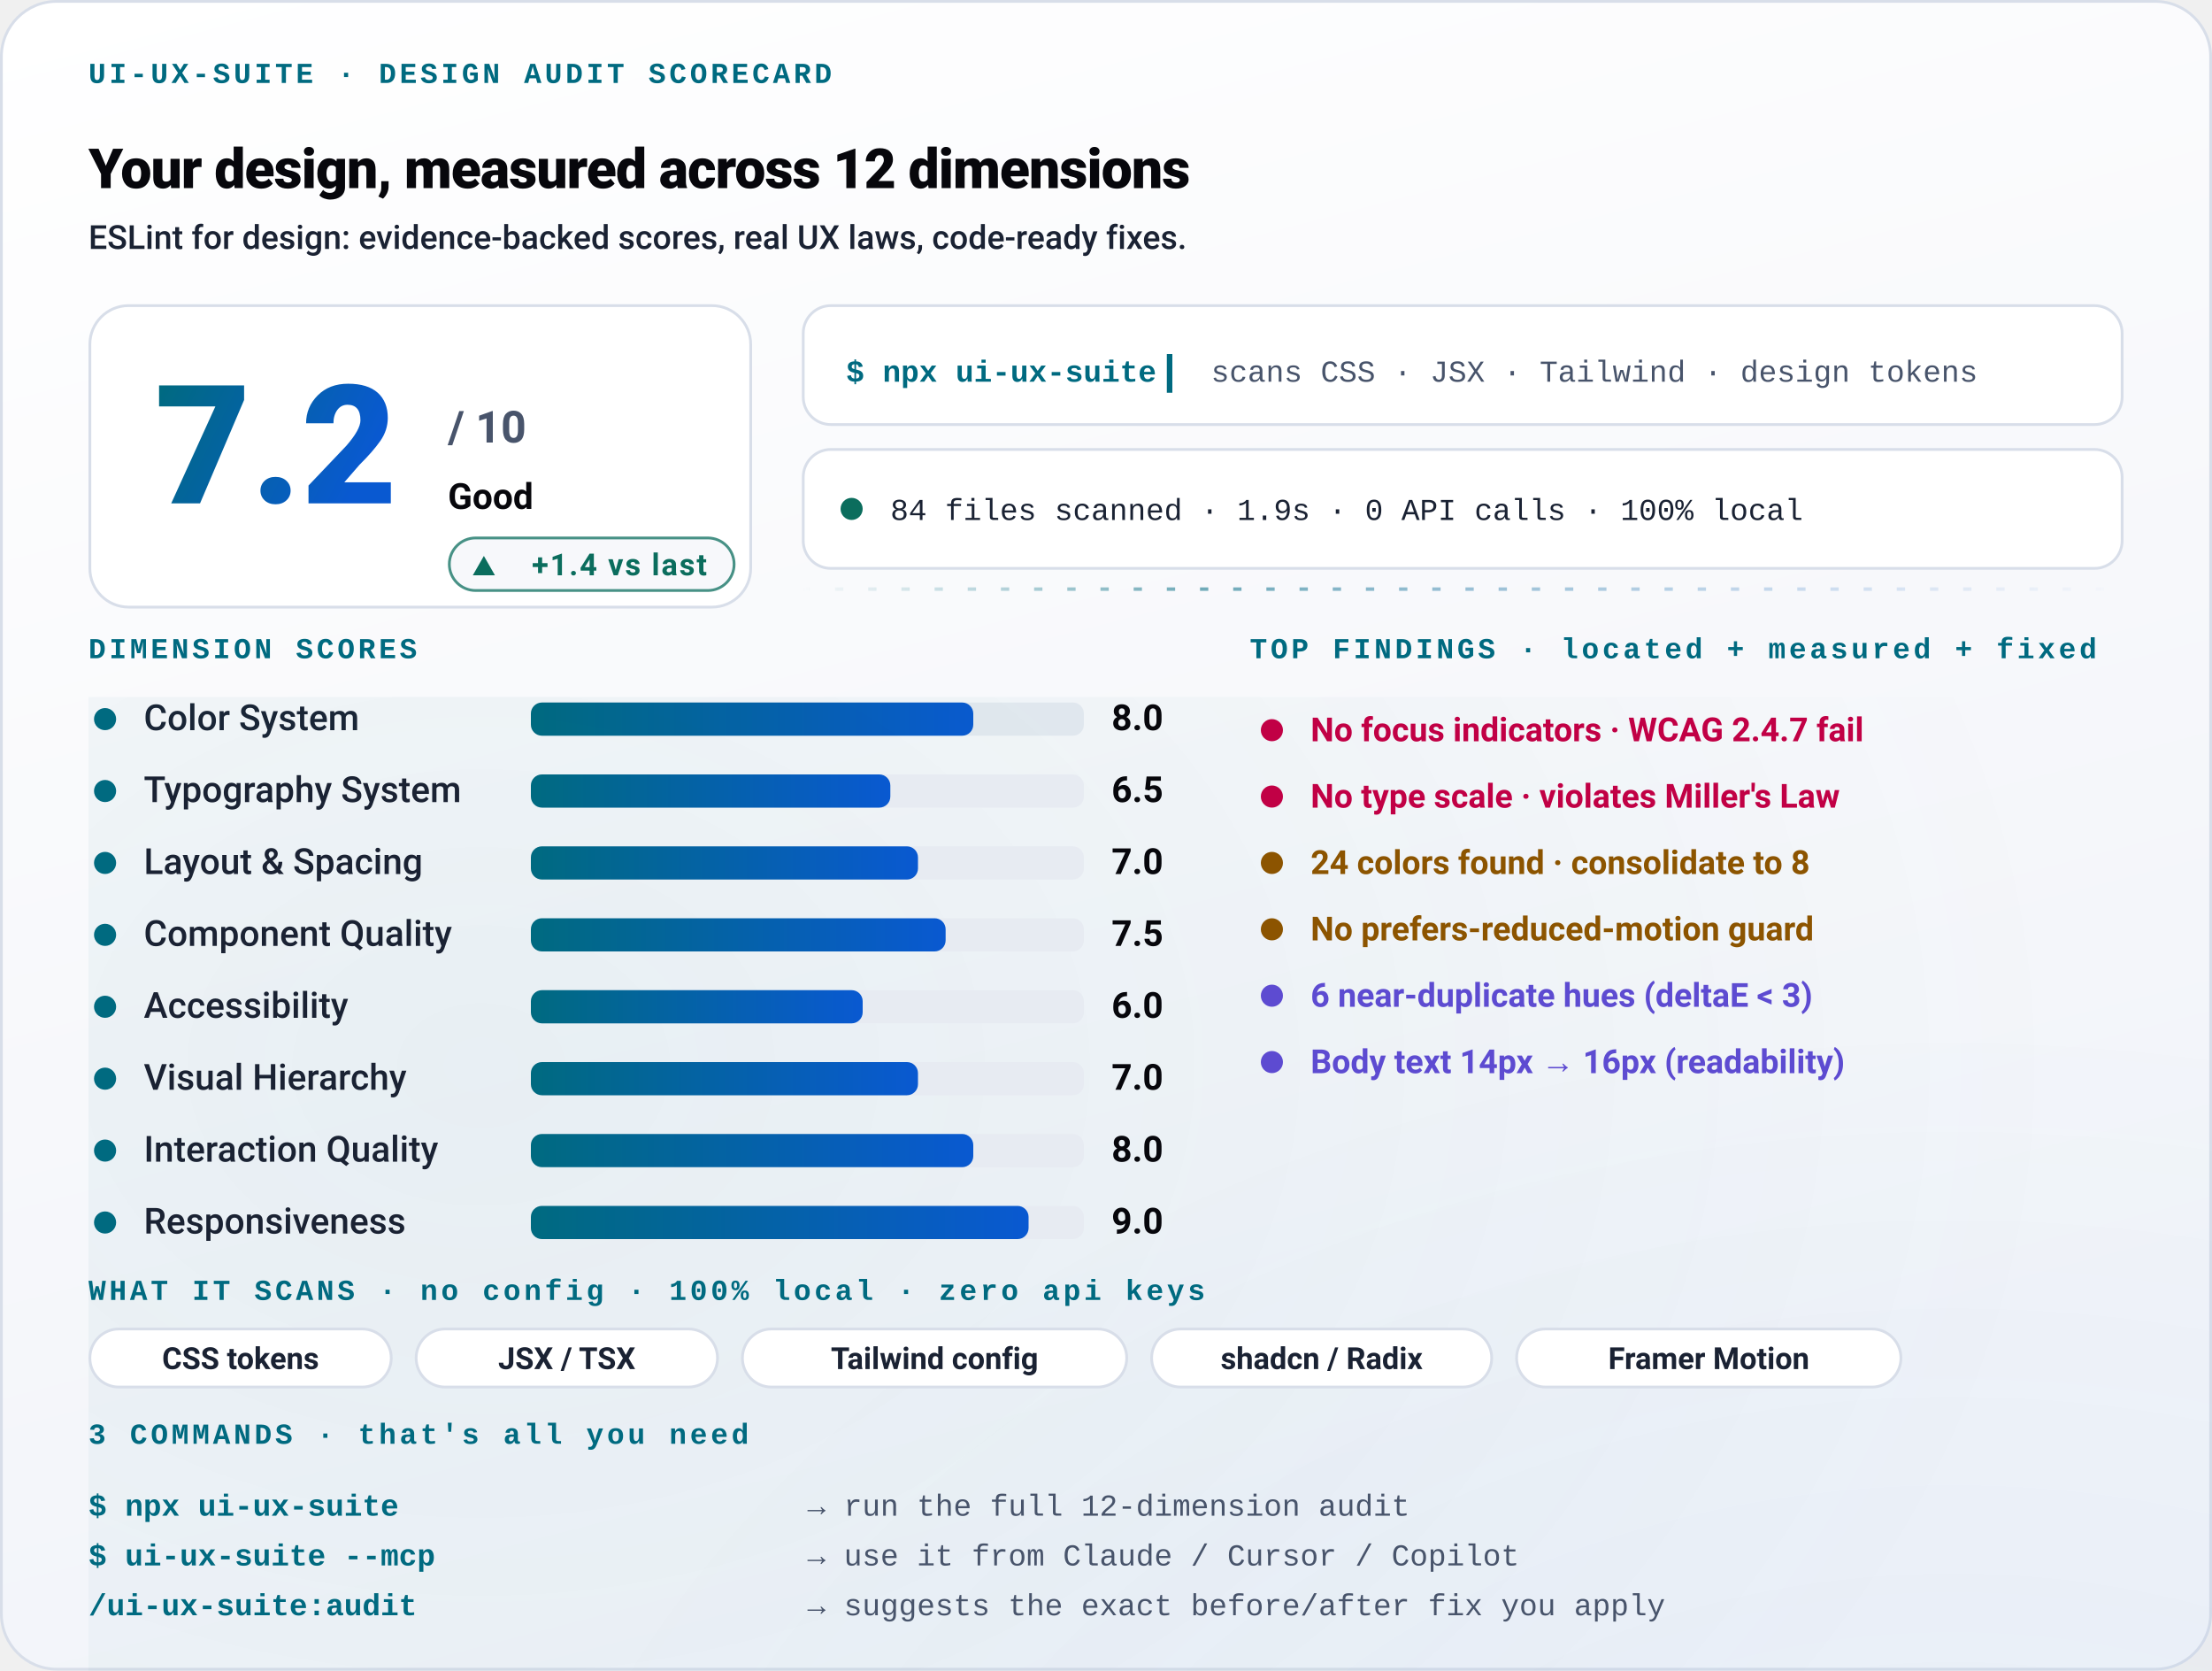
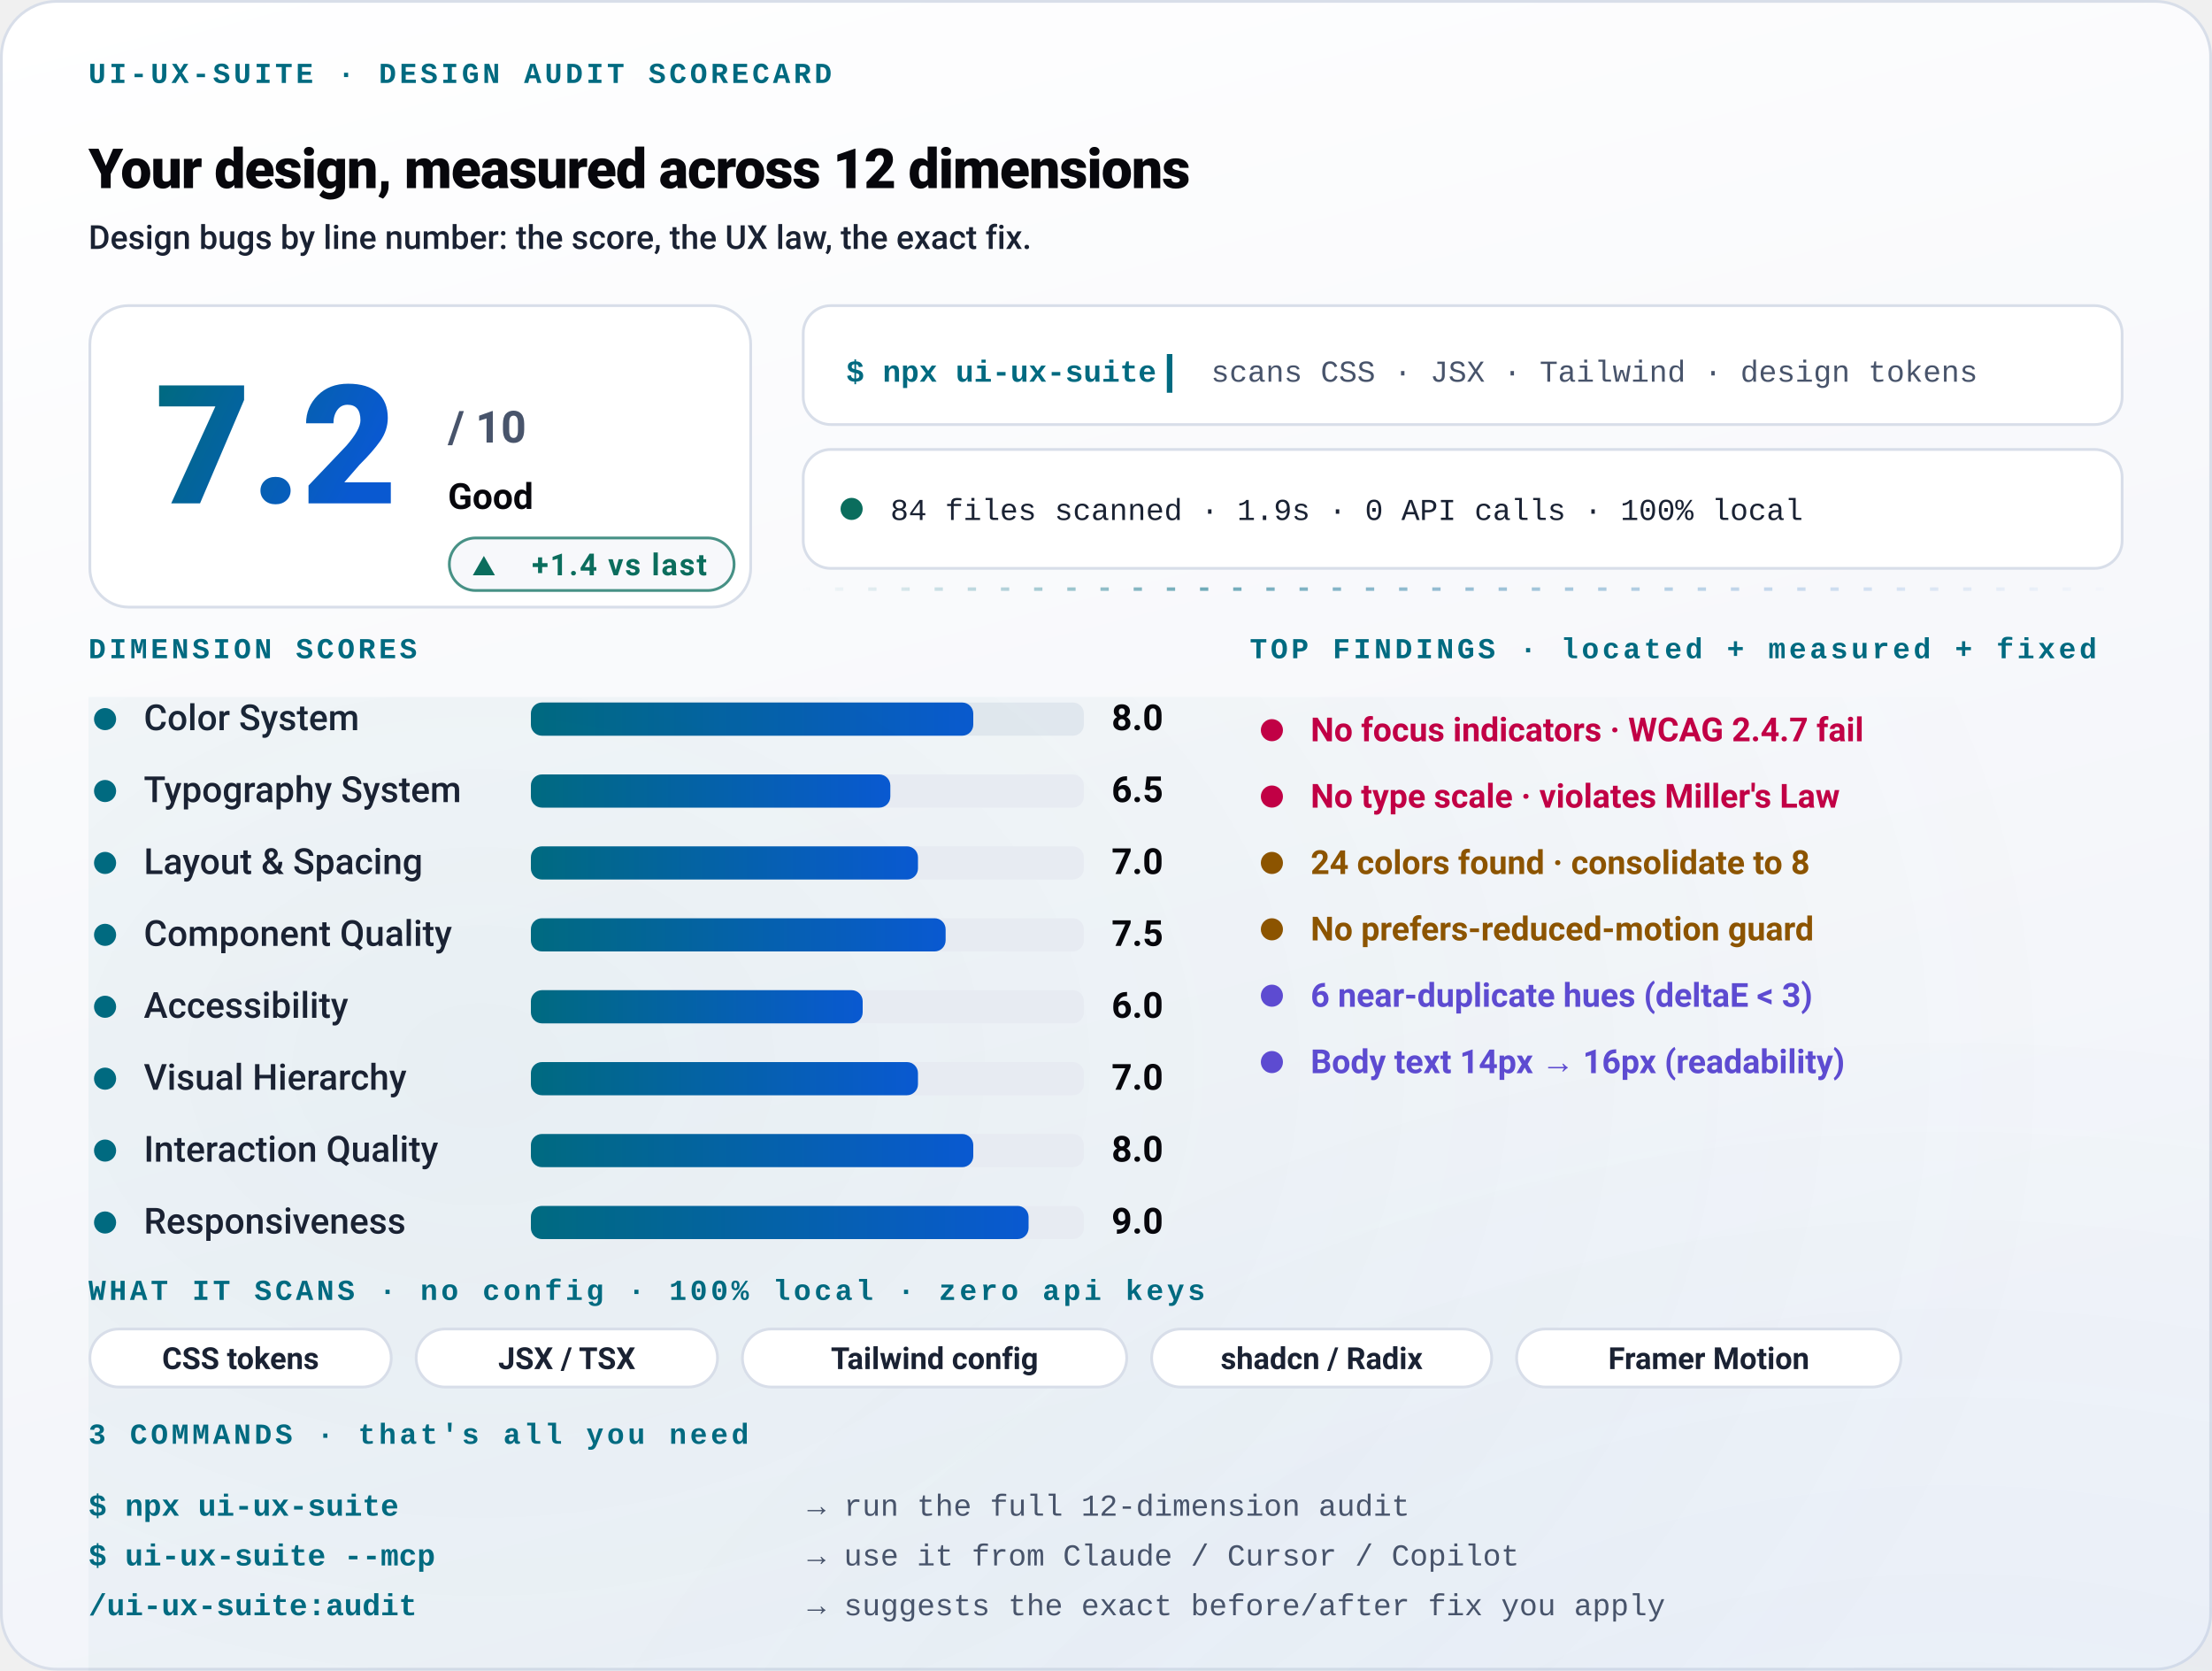
<svg xmlns="http://www.w3.org/2000/svg" viewBox="0 0 800 604" fill="none" role="img" aria-label="ui-ux-suite design audit scorecard: 12 weighted dimensions, a 0 to 10 score, and located findings">
  <defs>
    <linearGradient id="u-bg" x1="0" y1="0" x2="0.35" y2="1">
      <stop offset="0%" stop-color="#FFFFFF" />
      <stop offset="60%" stop-color="#F7F8FB" />
      <stop offset="100%" stop-color="#F1F4F9" />
    </linearGradient>
    <linearGradient id="u-brand" x1="0" y1="0" x2="1" y2="0.25" gradientUnits="objectBoundingBox">
      <stop class="v2d1" offset="0%" stop-color="#006A80" />
      <stop class="v2d2" offset="100%" stop-color="#0959D1" />
    </linearGradient>
    <linearGradient id="u-bar" x1="0" y1="0" x2="1" y2="0">
      <stop offset="0%" stop-color="#006A80" />
      <stop offset="100%" stop-color="#0959D1" />
    </linearGradient>
    <linearGradient id="u-divider" gradientUnits="userSpaceOnUse" x1="290" y1="213" x2="768" y2="213">
      <stop offset="0%" stop-color="#006A80" stop-opacity="0" />
      <stop offset="30%" stop-color="#006A80" stop-opacity="0.55" />
      <stop offset="100%" stop-color="#0959D1" stop-opacity="0" />
    </linearGradient>
    <radialGradient id="v2-bloomA" cx="0.18" cy="0.22" r="0.72">
      <stop offset="0%" stop-color="#006A80" stop-opacity="0.06" />
      <stop offset="100%" stop-color="#006A80" stop-opacity="0" />
    </radialGradient>
    <radialGradient id="v2-bloomB" cx="0.84" cy="0.86" r="0.68">
      <stop offset="0%" stop-color="#0959D1" stop-opacity="0.05" />
      <stop offset="100%" stop-color="#0959D1" stop-opacity="0" />
    </radialGradient>
  </defs>
  <style>
    .disp { font-family: system-ui, -apple-system, 'Segoe UI', Roboto, 'Helvetica Neue', Arial, sans-serif; }
    .mono { font-family: ui-monospace, SFMono-Regular, 'SF Mono', Menlo, Consolas, 'Liberation Mono', monospace; }
    .label   { font-size: 10.5px; font-weight: 700; letter-spacing: 1.2px; fill: #006A80; }
    .title   { font-size: 20px; font-weight: 800; letter-spacing: -0.3px; fill: #07070C; }
    .muted   { font-size: 12px; font-weight: 500; fill: #1A2233; }
    .strong  { font-size: 13px; font-weight: 600; fill: #07070C; }
    .num     { font-size: 60px; font-weight: 800; fill: url(#u-brand); }
    .suffix  { font-size: 16px; font-weight: 600; fill: #48546B; }
    .pass    { font-size: 11px; font-weight: 700; letter-spacing: 0.6px; fill: #0B6D5D; }
    .dim     { font-size: 13px; font-weight: 500; fill: #1A2233; }
    .score   { font-size: 13px; font-weight: 700; fill: #07070C; }
    .ms      { font-size: 11px; font-weight: 500; fill: #1A2233; }
    .md      { font-size: 11px; font-weight: 500; fill: #48546B; }
    .cmd     { font-size: 11px; font-weight: 600; fill: #006A80; }
    .chip    { font-size: 11px; font-weight: 600; fill: #1A2233; }
    .crit    { font-size: 12px; font-weight: 600; fill: #C10045; }
    .warn    { font-size: 12px; font-weight: 600; fill: #8C5400; }
    .hint    { font-size: 12px; font-weight: 600; fill: #5D4BD1; }

    @keyframes u-rise { from { opacity: 0; transform: translateY(6px); } to { opacity: 1; transform: translateY(0); } }
    .r1 { animation: u-rise 0.6s ease-out 0.10s both; }
    .r2 { animation: u-rise 0.6s ease-out 0.22s both; }
    .r3 { animation: u-rise 0.6s ease-out 0.34s both; }
    .r4 { animation: u-rise 0.6s ease-out 0.46s both; }
    .r5 { animation: u-rise 0.6s ease-out 0.58s both; }
    .r6 { animation: u-rise 0.6s ease-out 0.70s both; }
    .r7 { animation: u-rise 0.6s ease-out 0.82s both; }
    .r8 { animation: u-rise 0.6s ease-out 0.94s both; }

    @keyframes u-grow { from { transform: scaleX(0); } to { transform: scaleX(1); } }
    .b1,.b2,.b3,.b4,.b5,.b6,.b7,.b8 { transform-origin: left center; transform-box: fill-box; }
    .b1 { animation: u-grow 0.9s cubic-bezier(.3,.8,.4,1) 0.30s both; }
    .b2 { animation: u-grow 0.9s cubic-bezier(.3,.8,.4,1) 0.42s both; }
    .b3 { animation: u-grow 0.9s cubic-bezier(.3,.8,.4,1) 0.54s both; }
    .b4 { animation: u-grow 0.9s cubic-bezier(.3,.8,.4,1) 0.66s both; }
    .b5 { animation: u-grow 0.9s cubic-bezier(.3,.8,.4,1) 0.78s both; }
    .b6 { animation: u-grow 0.9s cubic-bezier(.3,.8,.4,1) 0.90s both; }
    .b7 { animation: u-grow 0.9s cubic-bezier(.3,.8,.4,1) 1.02s both; }
    .b8 { animation: u-grow 0.9s cubic-bezier(.3,.8,.4,1) 1.14s both; }

    @keyframes u-slide { from { opacity: 0; transform: translateX(10px); } to { opacity: 1; transform: translateX(0); } }
    .f1 { animation: u-slide 0.6s ease-out 1.00s both; }
    .f2 { animation: u-slide 0.6s ease-out 1.16s both; }
    .f3 { animation: u-slide 0.6s ease-out 1.32s both; }
    .f4 { animation: u-slide 0.6s ease-out 1.48s both; }
    .f5 { animation: u-slide 0.6s ease-out 1.64s both; }
    .f6 { animation: u-slide 0.6s ease-out 1.80s both; }

    @keyframes u-pip { 0%,100% { opacity: 0.45; } 50% { opacity: 1; } }
    .p1 { animation: u-pip 5s ease-in-out infinite 0s; }
    .p2 { animation: u-pip 5s ease-in-out infinite 0.35s; }
    .p3 { animation: u-pip 5s ease-in-out infinite 0.7s; }
    .p4 { animation: u-pip 5s ease-in-out infinite 1.05s; }
    .p5 { animation: u-pip 5s ease-in-out infinite 1.4s; }
    .p6 { animation: u-pip 5s ease-in-out infinite 1.75s; }
    .live { animation: u-pip 5s ease-in-out infinite; }

    @keyframes u-flow { to { stroke-dashoffset: -240; } }
    .flowline { animation: u-flow 14s linear infinite; }

    @keyframes u-blink { 0%,49% { opacity: 1; } 50%,100% { opacity: 0; } }
    .caret { animation: u-blink 1.1s step-end infinite; }

    @media (prefers-reduced-motion: reduce) {
      * { animation: none !important; }
      .b1,.b2,.b3,.b4,.b5,.b6,.b7,.b8 { transform: scaleX(1) !important; }
      .r1,.r2,.r3,.r4,.r5,.r6,.r7,.r8,
      .f1,.f2,.f3,.f4,.f5,.f6 { opacity: 1 !important; transform: none !important; }
    }
      @keyframes v2-d1 { 0%,100% { stop-color:#00819C; } 50% { stop-color:#0B6DFF; } }
    .v2d1 { animation: v2-d1 16s ease-in-out infinite; }
    @keyframes v2-d2 { 0%,100% { stop-color:#0B6DFF; } 50% { stop-color:#725BFF; } }
    .v2d2 { animation: v2-d2 16s ease-in-out infinite; }
    @keyframes v2-breathe { 0%,100% { opacity:0.66; } 50% { opacity:1; } }
    .v2bloom { animation: v2-breathe 11s ease-in-out infinite; }
  </style>
  <rect x="0.5" y="0.5" width="799" height="603" rx="20" fill="url(#u-bg)" stroke="#D8DEE9" />
  <text class="mono label" x="32" y="30">UI-UX-SUITE · DESIGN AUDIT SCORECARD</text>
  <text class="disp title" x="32" y="68">Your design, measured across 12 dimensions</text>
-   <text class="disp muted" x="32" y="90">ESLint for design: evidence-backed scores, real UX laws, code-ready fixes.</text>
+   <text class="disp muted" x="32" y="90">Design bugs by line number: the score, the UX law, the exact fix.</text>
  <g transform="translate(32,110)">
    <rect x="0.5" y="0.5" width="239" height="109" rx="14" fill="#FFFFFF" stroke="#D8DEE9" />
    <text class="disp num" x="24" y="72">7.2</text>
    <text class="disp suffix" x="130" y="50">/ 10</text>
    <text class="disp strong" x="130" y="74">Good</text>
    <g transform="translate(130,84)">
      <rect x="0.5" y="0.5" width="103" height="19" rx="9.5" fill="#F7F8FB" stroke="#0B6D5D" stroke-opacity="0.75" />
      <path d="M9 14 l4 -7 l4 7 Z" fill="#0B6D5D" />
      <text class="disp pass" x="62" y="14" text-anchor="middle">+1.4 vs last</text>
    </g>
  </g>
  <g transform="translate(290,110)">
    <rect x="0.5" y="0.5" width="477" height="43" rx="10" fill="#FFFFFF" stroke="#D8DEE9" />
    <text class="mono cmd" x="16" y="28">$ npx ui-ux-suite</text>
    <rect class="caret" x="132" y="18" width="2" height="14" fill="#006A80" />
    <text class="mono md" x="148" y="28">scans CSS · JSX · Tailwind · design tokens</text>
  </g>
  <g transform="translate(290,162)">
    <rect x="0.5" y="0.5" width="477" height="43" rx="10" fill="#FFFFFF" stroke="#D8DEE9" />
    <circle class="live" cx="18" cy="22" r="4" fill="#0B6D5D" />
    <text class="mono ms" x="32" y="26">84 files scanned · 1.9s · 0 API calls · 100% local</text>
  </g>
  <line class="flowline" x1="290" y1="213" x2="768" y2="213" stroke="url(#u-divider)" stroke-width="1.25" stroke-dasharray="3 9" />
  <text class="mono label" x="32" y="238">DIMENSION SCORES</text>
  <g transform="translate(32,252)">
    <g>
      <g class="r1">
        <circle cx="6" cy="8" r="4" fill="#006A80" />
        <text class="disp dim" x="20" y="12">Color System</text>
        <rect x="160" y="2" width="200" height="12" rx="4" fill="#E7EBF2" />
        <rect class="b1" x="160" y="2" width="160" height="12" rx="4" fill="url(#u-bar)" />
        <g class="v2bloom">
          <rect width="800" height="604" fill="url(#v2-bloomA)" />
          <rect width="800" height="604" fill="url(#v2-bloomB)" />
        </g>
        <text class="disp score" x="370" y="12">8.0</text>
      </g>
    </g>
    <g transform="translate(0,26)">
      <g class="r2">
        <circle cx="6" cy="8" r="4" fill="#006A80" />
        <text class="disp dim" x="20" y="12">Typography System</text>
        <rect x="160" y="2" width="200" height="12" rx="4" fill="#E7EBF2" />
        <rect class="b2" x="160" y="2" width="130" height="12" rx="4" fill="url(#u-bar)" />
        <text class="disp score" x="370" y="12">6.5</text>
      </g>
    </g>
    <g transform="translate(0,52)">
      <g class="r3">
        <circle cx="6" cy="8" r="4" fill="#006A80" />
        <text class="disp dim" x="20" y="12">Layout &amp; Spacing</text>
        <rect x="160" y="2" width="200" height="12" rx="4" fill="#E7EBF2" />
        <rect class="b3" x="160" y="2" width="140" height="12" rx="4" fill="url(#u-bar)" />
        <text class="disp score" x="370" y="12">7.0</text>
      </g>
    </g>
    <g transform="translate(0,78)">
      <g class="r4">
        <circle cx="6" cy="8" r="4" fill="#006A80" />
        <text class="disp dim" x="20" y="12">Component Quality</text>
        <rect x="160" y="2" width="200" height="12" rx="4" fill="#E7EBF2" />
        <rect class="b4" x="160" y="2" width="150" height="12" rx="4" fill="url(#u-bar)" />
        <text class="disp score" x="370" y="12">7.5</text>
      </g>
    </g>
    <g transform="translate(0,104)">
      <g class="r5">
        <circle cx="6" cy="8" r="4" fill="#006A80" />
        <text class="disp dim" x="20" y="12">Accessibility</text>
        <rect x="160" y="2" width="200" height="12" rx="4" fill="#E7EBF2" />
        <rect class="b5" x="160" y="2" width="120" height="12" rx="4" fill="url(#u-bar)" />
        <text class="disp score" x="370" y="12">6.0</text>
      </g>
    </g>
    <g transform="translate(0,130)">
      <g class="r6">
        <circle cx="6" cy="8" r="4" fill="#006A80" />
        <text class="disp dim" x="20" y="12">Visual Hierarchy</text>
        <rect x="160" y="2" width="200" height="12" rx="4" fill="#E7EBF2" />
        <rect class="b6" x="160" y="2" width="140" height="12" rx="4" fill="url(#u-bar)" />
        <text class="disp score" x="370" y="12">7.0</text>
      </g>
    </g>
    <g transform="translate(0,156)">
      <g class="r7">
        <circle cx="6" cy="8" r="4" fill="#006A80" />
        <text class="disp dim" x="20" y="12">Interaction Quality</text>
        <rect x="160" y="2" width="200" height="12" rx="4" fill="#E7EBF2" />
        <rect class="b7" x="160" y="2" width="160" height="12" rx="4" fill="url(#u-bar)" />
        <text class="disp score" x="370" y="12">8.0</text>
      </g>
    </g>
    <g transform="translate(0,182)">
      <g class="r8">
        <circle cx="6" cy="8" r="4" fill="#006A80" />
        <text class="disp dim" x="20" y="12">Responsiveness</text>
        <rect x="160" y="2" width="200" height="12" rx="4" fill="#E7EBF2" />
        <rect class="b8" x="160" y="2" width="180" height="12" rx="4" fill="url(#u-bar)" />
        <text class="disp score" x="370" y="12">9.0</text>
      </g>
    </g>
  </g>
  <g transform="translate(452,238)">
    <text class="mono label" x="0" y="0">TOP FINDINGS · located + measured + fixed</text>
    <g transform="translate(0,16)">
      <g>
        <g class="f1">
          <circle class="p1" cx="8" cy="10" r="4" fill="#C10045" />
          <text class="disp crit" x="22" y="14">No focus indicators · WCAG 2.4.7 fail</text>
        </g>
      </g>
      <g transform="translate(0,24)">
        <g class="f2">
          <circle class="p2" cx="8" cy="10" r="4" fill="#C10045" />
          <text class="disp crit" x="22" y="14">No type scale · violates Miller's Law</text>
        </g>
      </g>
      <g transform="translate(0,48)">
        <g class="f3">
          <circle class="p3" cx="8" cy="10" r="4" fill="#8C5400" />
          <text class="disp warn" x="22" y="14">24 colors found · consolidate to 8</text>
        </g>
      </g>
      <g transform="translate(0,72)">
        <g class="f4">
          <circle class="p4" cx="8" cy="10" r="4" fill="#8C5400" />
          <text class="disp warn" x="22" y="14">No prefers-reduced-motion guard</text>
        </g>
      </g>
      <g transform="translate(0,96)">
        <g class="f5">
          <circle class="p5" cx="8" cy="10" r="4" fill="#5D4BD1" />
          <text class="disp hint" x="22" y="14">6 near-duplicate hues (deltaE &lt; 3)</text>
        </g>
      </g>
      <g transform="translate(0,120)">
        <g class="f6">
          <circle class="p6" cx="8" cy="10" r="4" fill="#5D4BD1" />
          <text class="disp hint" x="22" y="14">Body text 14px → 16px (readability)</text>
        </g>
      </g>
    </g>
  </g>
  <text class="mono label" x="32" y="470">WHAT IT SCANS · no config · 100% local · zero api keys</text>
  <g transform="translate(32,480)">
    <rect x="0.5" y="0.5" width="109" height="21" rx="10.5" fill="#FFFFFF" stroke="#D8DEE9" />
    <text class="disp chip" x="55" y="15" text-anchor="middle">CSS tokens</text>
    <rect x="118.5" y="0.5" width="109" height="21" rx="10.5" fill="#FFFFFF" stroke="#D8DEE9" />
    <text class="disp chip" x="173" y="15" text-anchor="middle">JSX / TSX</text>
    <rect x="236.5" y="0.5" width="139" height="21" rx="10.5" fill="#FFFFFF" stroke="#D8DEE9" />
    <text class="disp chip" x="306" y="15" text-anchor="middle">Tailwind config</text>
    <rect x="384.5" y="0.5" width="123" height="21" rx="10.5" fill="#FFFFFF" stroke="#D8DEE9" />
    <text class="disp chip" x="446" y="15" text-anchor="middle">shadcn / Radix</text>
    <rect x="516.5" y="0.5" width="139" height="21" rx="10.5" fill="#FFFFFF" stroke="#D8DEE9" />
    <text class="disp chip" x="586" y="15" text-anchor="middle">Framer Motion</text>
  </g>
  <text class="mono label" x="32" y="522">3 COMMANDS · that's all you need</text>
  <g transform="translate(32,536)">
    <text class="mono cmd" x="0" y="12">$ npx ui-ux-suite</text>
    <text class="mono md" x="260" y="12">→  run the full 12-dimension audit</text>
    <text class="mono cmd" x="0" y="30">$ ui-ux-suite --mcp</text>
    <text class="mono md" x="260" y="30">→  use it from Claude / Cursor / Copilot</text>
    <text class="mono cmd" x="0" y="48">/ui-ux-suite:audit</text>
    <text class="mono md" x="260" y="48">→  suggests the exact before/after fix you apply</text>
  </g>
</svg>
